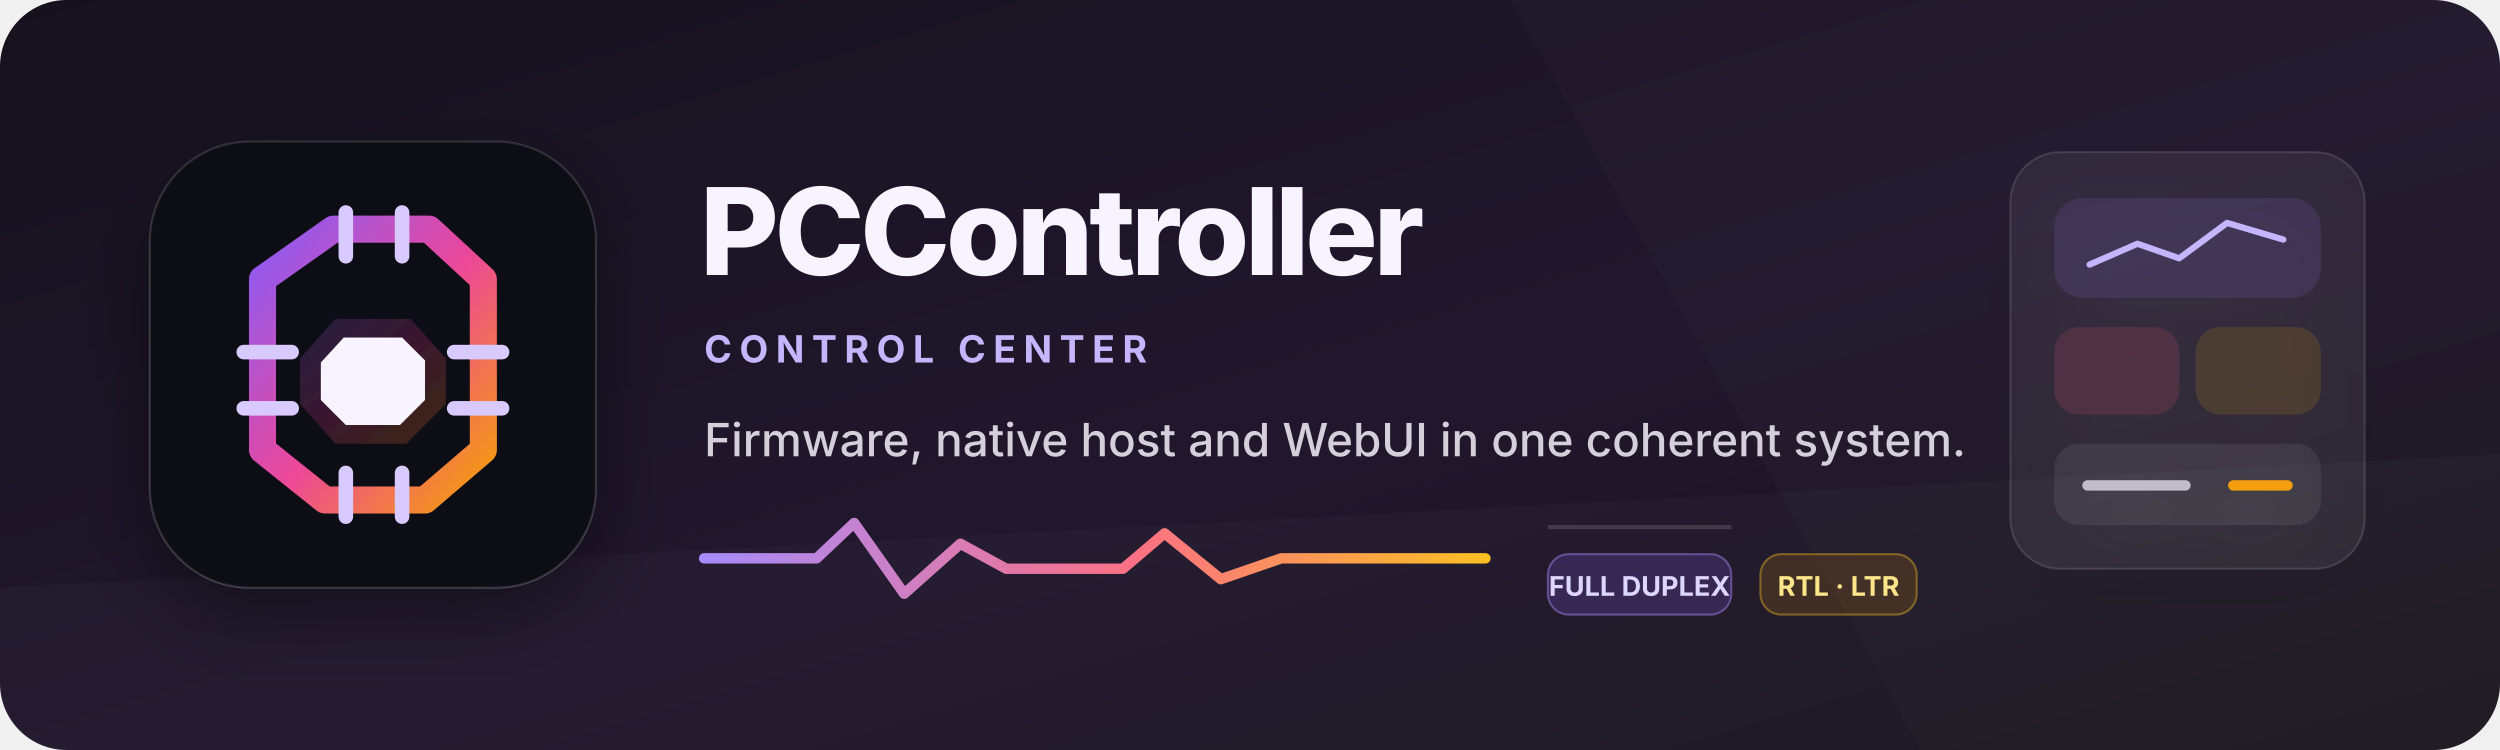
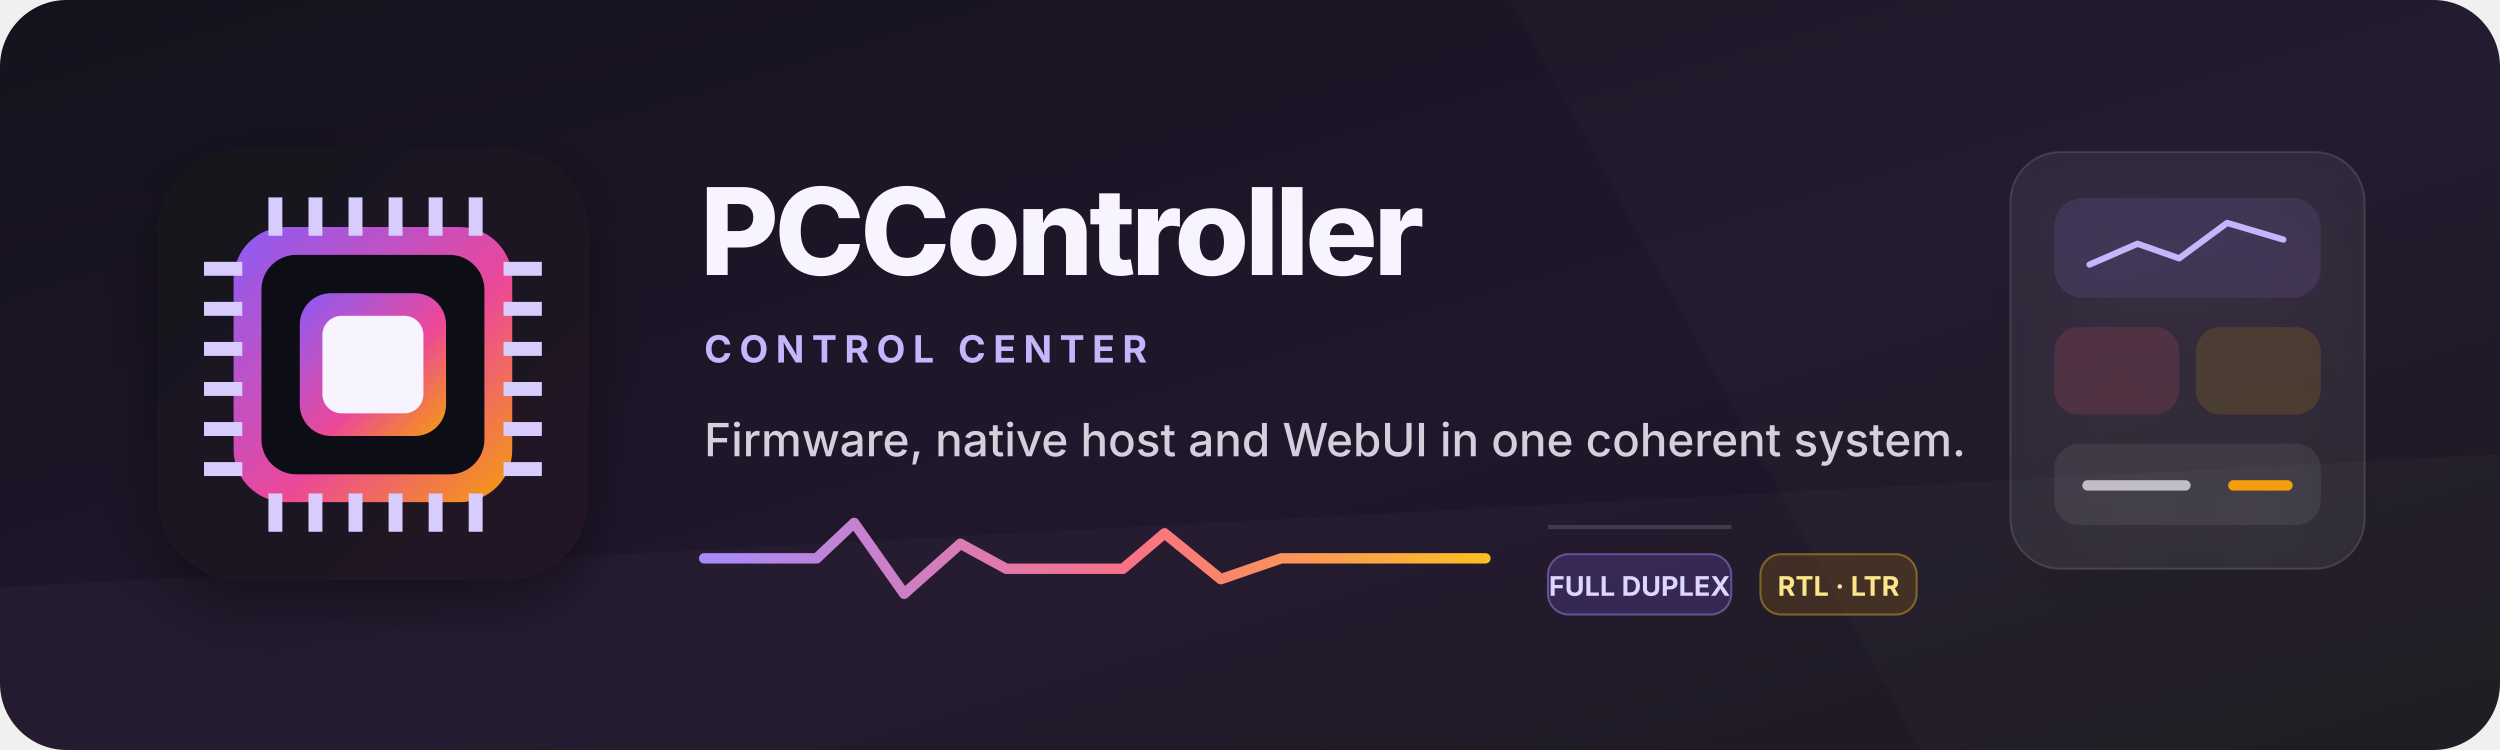
<svg xmlns="http://www.w3.org/2000/svg" width="1200" height="360" viewBox="0 0 1200 360" role="img" aria-labelledby="title desc">
  <defs>
    <linearGradient id="surface" x1="0" y1="0" x2="1" y2="1">
      <stop offset="0" stop-color="#15121d" />
      <stop offset="0.55" stop-color="#21172d" />
      <stop offset="1" stop-color="#17131b" />
    </linearGradient>
    <linearGradient id="brand" x1="0" y1="0" x2="1" y2="1">
      <stop offset="0" stop-color="#8b5cf6" />
-       <stop offset="0.52" stop-color="#ec4899" />
+       <stop offset="0.58" stop-color="#ec4899" />
      <stop offset="1" stop-color="#f59e0b" />
+     </linearGradient>
+     <linearGradient id="icon-bg" x1="0" y1="0" x2="1" y2="1">
+       <stop offset="0" stop-color="#15121d" />
+       <stop offset="1" stop-color="#241827" />
    </linearGradient>
    <linearGradient id="trace" x1="0" y1="0" x2="1" y2="0">
      <stop offset="0" stop-color="#a78bfa" />
      <stop offset="0.55" stop-color="#fb7185" />
      <stop offset="1" stop-color="#fbbf24" />
    </linearGradient>
    <filter id="soft-shadow" x="-30%" y="-30%" width="160%" height="160%">
      <feDropShadow dx="0" dy="14" stdDeviation="18" flood-color="#050408" flood-opacity="0.42" />
    </filter>
  </defs>
  <rect width="1200" height="360" rx="32" fill="url(#surface)" />
  <path d="M0 282 L1200 218 L1200 360 L0 360 Z" fill="#ffffff" opacity="0.025" />
  <path d="M725 0 L1200 0 L1200 360 L922 360 Z" fill="#ffffff" opacity="0.018" />
-   <g transform="translate(72 68)" filter="url(#soft-shadow)">
-     <rect width="214" height="214" rx="48" fill="#0e0c13" stroke="#ffffff" stroke-opacity="0.12" />
-     <path d="M54 66 L88 42 H134 L160 66 V148 L132 172 H84 L54 148 Z" fill="none" stroke="url(#brand)" stroke-width="13" stroke-linejoin="round" />
-     <path d="M89 85 H125 L142 104 V126 L123 145 H89 L72 126 V104 Z" fill="url(#brand)" opacity="0.2" />
-     <path d="M93 94 H121 L132 105 V124 L120 136 H94 L82 124 V106 Z" fill="#f7f3ff" />
-     <path d="M45 101 H68 M45 128 H68 M146 101 H169 M146 128 H169 M94 34 V55 M121 34 V55 M94 159 V180 M121 159 V180" stroke="#d8c9ff" stroke-width="7" stroke-linecap="round" />
+   <g transform="translate(72 68) scale(0.8359375)" filter="url(#soft-shadow)">
+     <rect x="4" y="4" width="248" height="248" rx="48" fill="url(#icon-bg)" />
+     <rect x="48" y="49" width="160" height="158" rx="30" fill="url(#brand)" />
+     <rect x="64" y="65" width="128" height="126" rx="20" fill="#0e0c13" />
+     <rect x="86" y="87" width="84" height="82" rx="18" fill="url(#brand)" />
+     <rect x="99" y="100" width="58" height="56" rx="11" fill="#f8f4ff" />
+     <path d="M31 69h22v8H31zM31 92h22v8H31zM31 115h22v8H31zM31 138h22v8H31zM31 161h22v8H31zM31 184h22v8H31zM203 69h22v8h-22zM203 92h22v8h-22zM203 115h22v8h-22zM203 138h22v8h-22zM203 161h22v8h-22zM203 184h22v8h-22zM68 32h8v22h-8zM91 32h8v22h-8zM114 32h8v22h-8zM137 32h8v22h-8zM160 32h8v22h-8zM183 32h8v22h-8zM68 202h8v22h-8zM91 202h8v22h-8zM114 202h8v22h-8zM137 202h8v22h-8zM160 202h8v22h-8zM183 202h8v22h-8z" fill="#d8ccff" />
  </g>
  <g transform="translate(336 80)" fill="#f8f4ff">
    <text x="0" y="52" font-family="Inter, Segoe UI, sans-serif" font-size="58" font-weight="760" letter-spacing="-2">PCController</text>
    <text x="2" y="94" font-family="Inter, Segoe UI, sans-serif" font-size="18" font-weight="650" letter-spacing="3.6" fill="#c4b5fd">CONTROL CENTER</text>
    <text x="2" y="139" font-family="Inter, Segoe UI, sans-serif" font-size="22" font-weight="450" fill="#d4cfda">Firmware, native host and WebUI in one coherent system.</text>
  </g>
  <g transform="translate(338 246)">
    <path d="M0 22 H54 L72 5 L96 39 L123 15 L145 27 H201 L221 10 L248 32 L277 22 H375" fill="none" stroke="url(#trace)" stroke-width="5" stroke-linecap="round" stroke-linejoin="round" />
    <path d="M405 7 H493" stroke="#ffffff" stroke-opacity="0.14" stroke-width="2" />
    <rect x="405" y="20" width="88" height="29" rx="10" fill="#8b5cf6" fill-opacity="0.2" stroke="#a78bfa" stroke-opacity="0.45" />
    <text x="449" y="40" text-anchor="middle" font-family="Inter, Segoe UI, sans-serif" font-size="13" font-weight="650" fill="#ddd6fe">FULL DUPLEX</text>
    <rect x="507" y="20" width="75" height="29" rx="10" fill="#f59e0b" fill-opacity="0.15" stroke="#fbbf24" stroke-opacity="0.4" />
    <text x="544.5" y="40" text-anchor="middle" font-family="Inter, Segoe UI, sans-serif" font-size="13" font-weight="650" fill="#fde68a">RTL · LTR</text>
  </g>
  <g transform="translate(965 73)" filter="url(#soft-shadow)">
    <rect width="170" height="200" rx="24" fill="#ffffff" fill-opacity="0.055" stroke="#ffffff" stroke-opacity="0.12" />
    <rect x="21" y="22" width="128" height="48" rx="14" fill="#a78bfa" fill-opacity="0.12" />
    <path d="M38 54 L61 44 L81 51 L104 34 L131 42" fill="none" stroke="#c4b5fd" stroke-width="3" stroke-linecap="round" stroke-linejoin="round" />
    <rect x="21" y="84" width="60" height="42" rx="12" fill="#fb7185" fill-opacity="0.14" />
    <rect x="89" y="84" width="60" height="42" rx="12" fill="#fbbf24" fill-opacity="0.13" />
    <rect x="21" y="140" width="128" height="39" rx="12" fill="#ffffff" fill-opacity="0.07" />
    <path d="M37 160 H84" stroke="#f8f4ff" stroke-opacity="0.7" stroke-width="5" stroke-linecap="round" />
    <path d="M107 160 H133" stroke="#f59e0b" stroke-width="5" stroke-linecap="round" />
  </g>
</svg>
